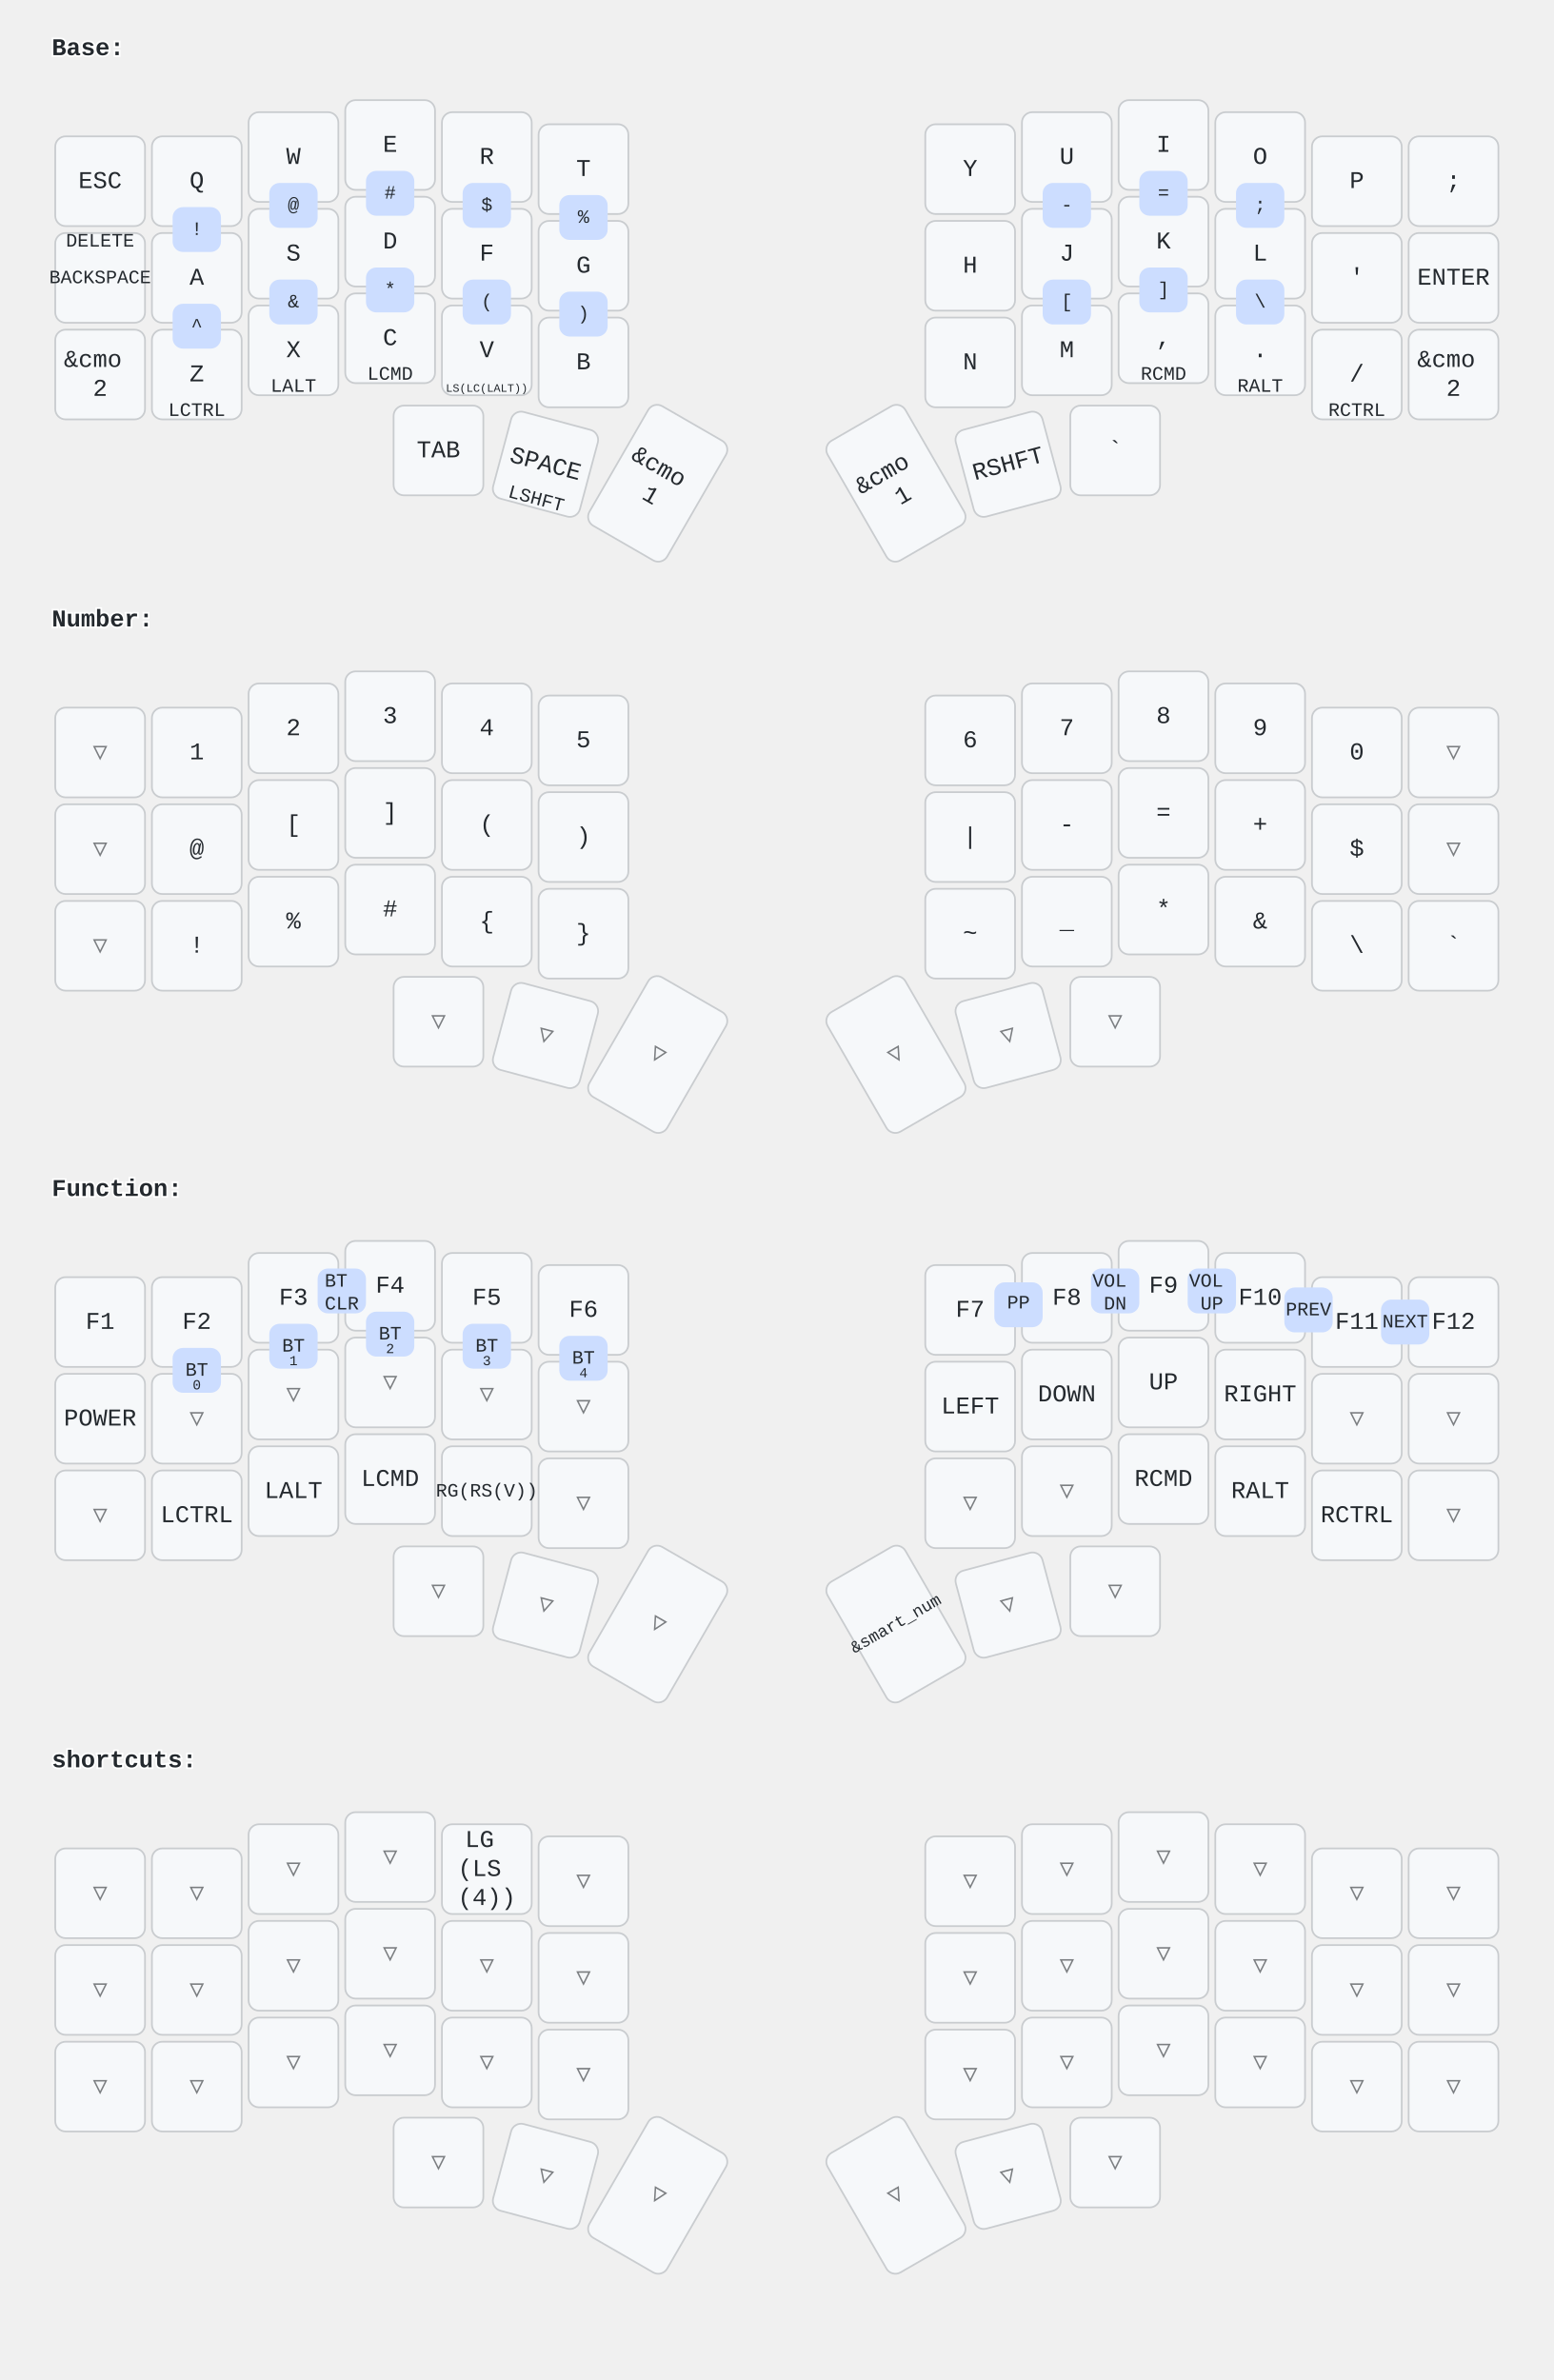
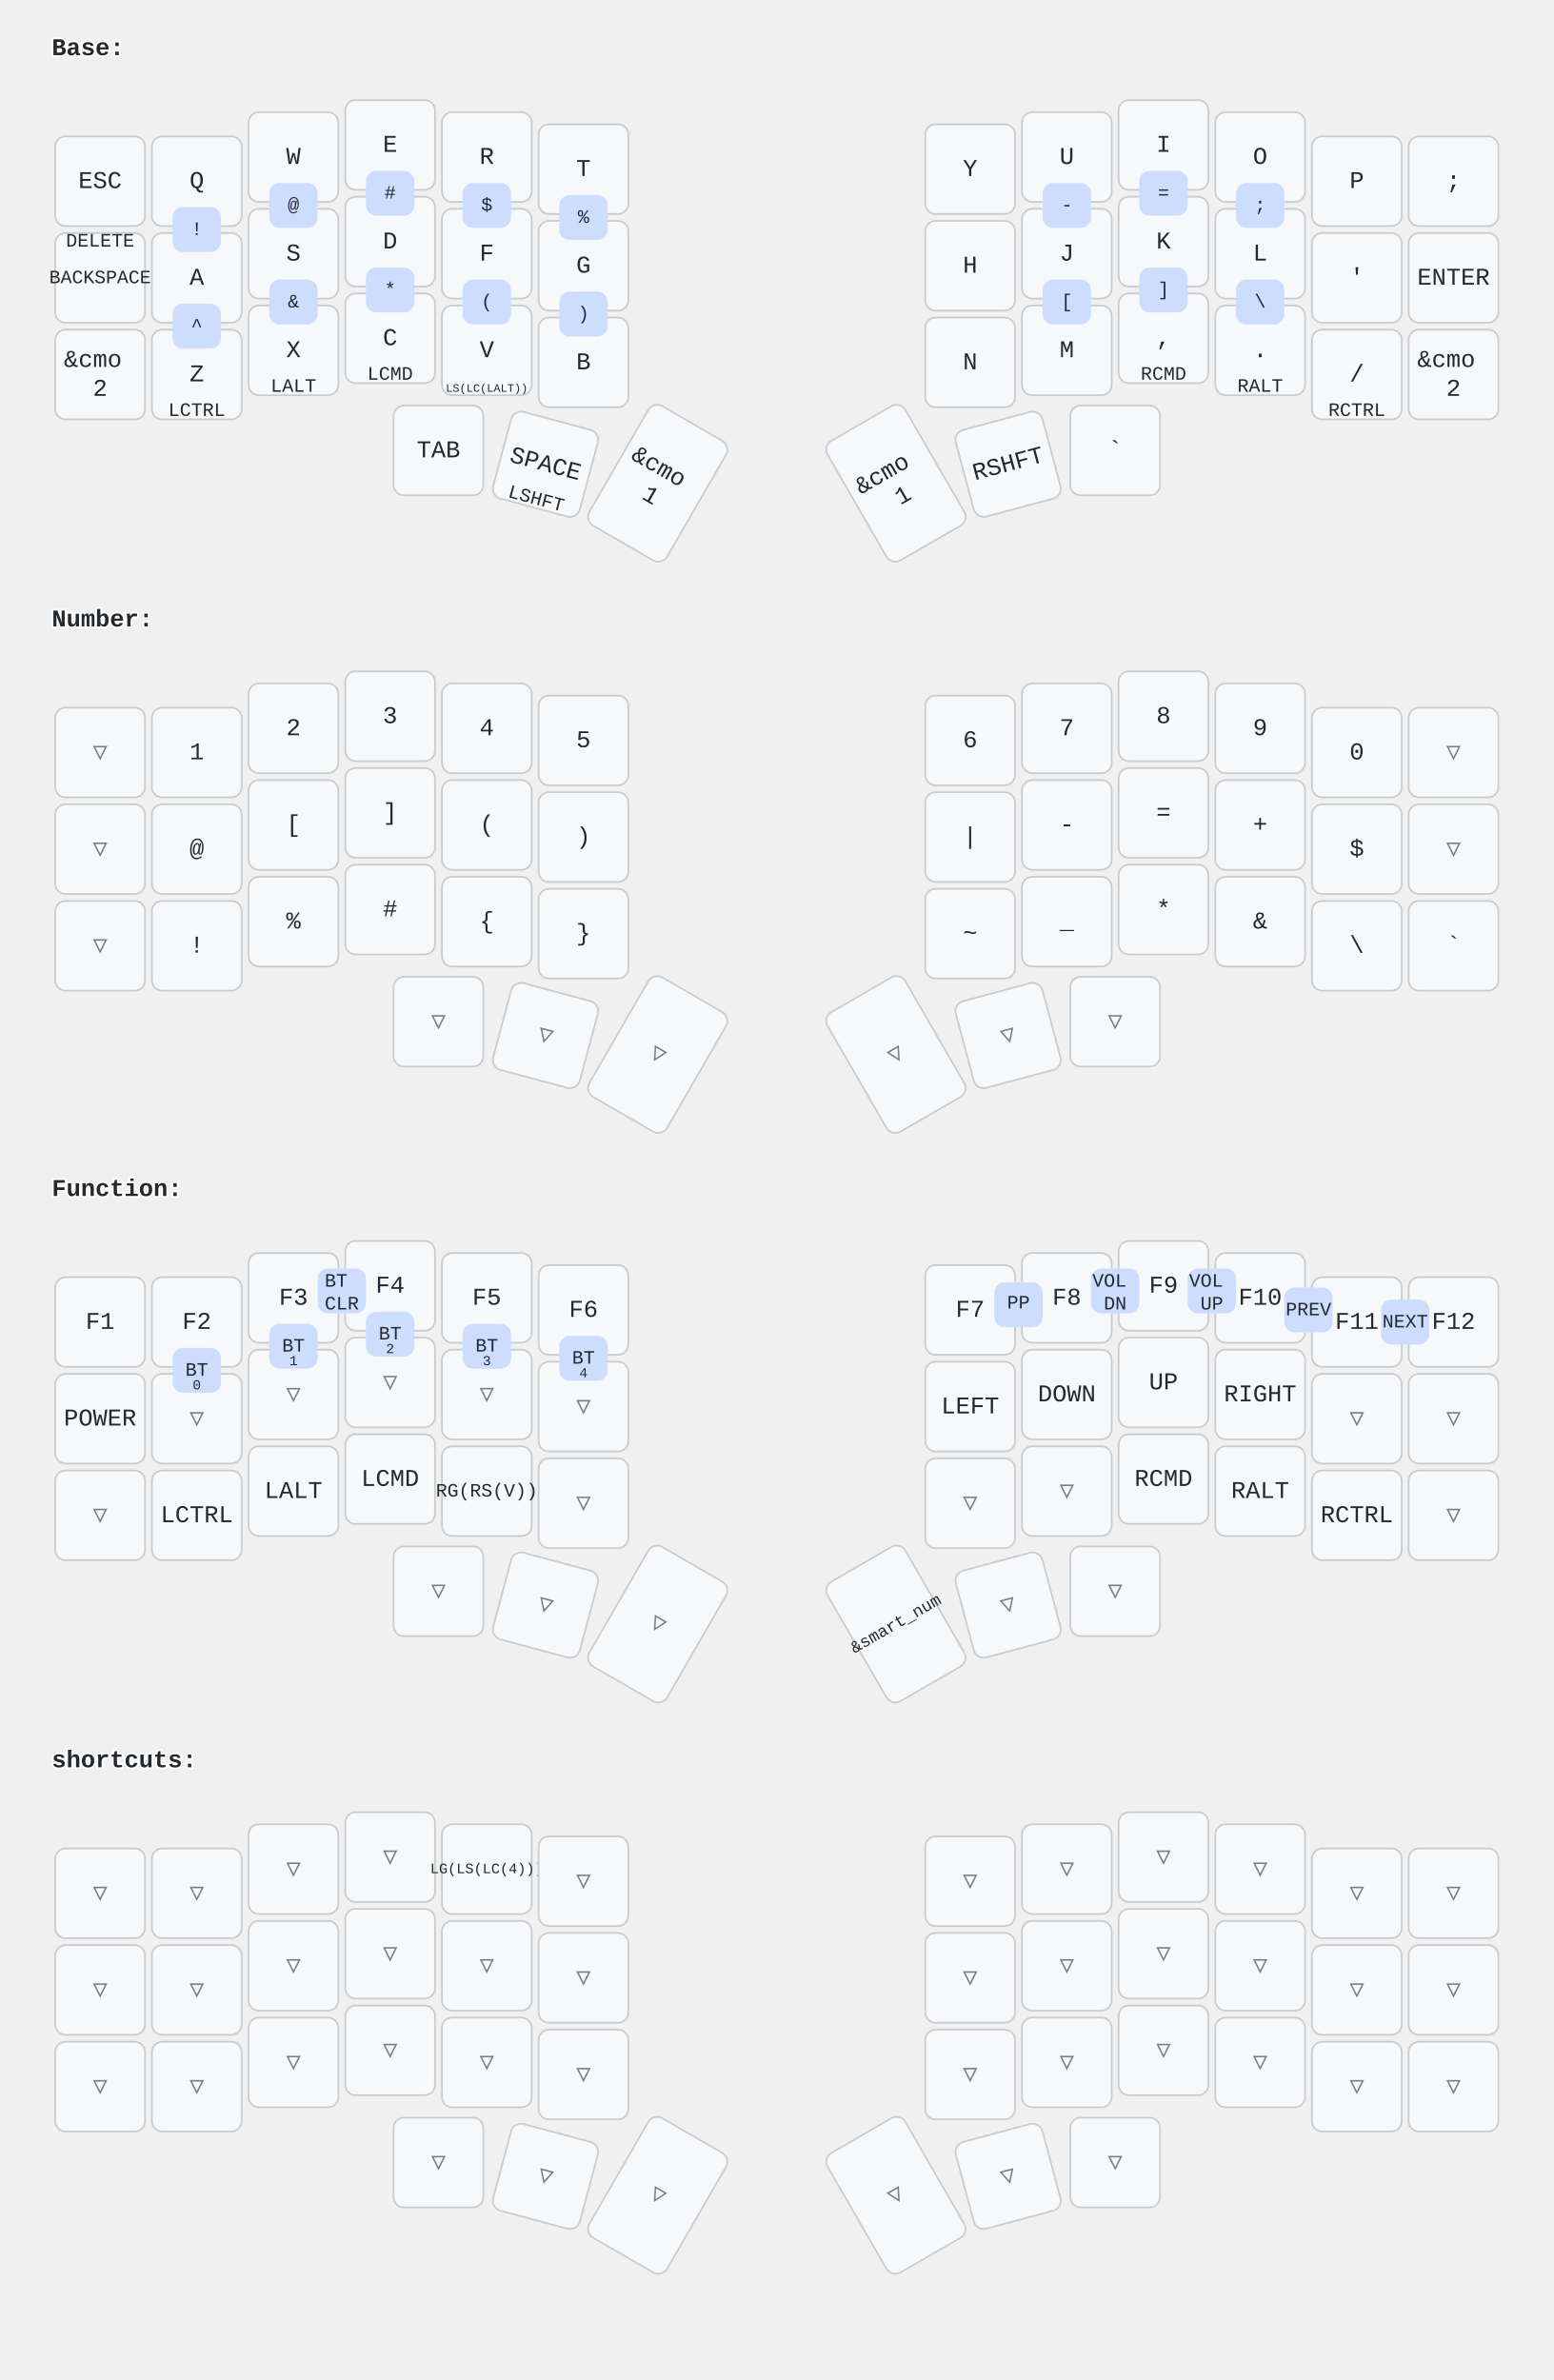
<svg xmlns="http://www.w3.org/2000/svg" width="900" height="1379" viewBox="0 0 900 1379" class="keymap">
  <style>/* inherit to force styles through use tags */
svg path {
    fill: inherit;
}

/* font and background color specifications */
svg.keymap {
    font-family: SFMono-Regular,Consolas,Liberation Mono,Menlo,monospace;
    font-size: 14px;
    font-kerning: normal;
    text-rendering: optimizeLegibility;
    fill: #24292e;
}

/* default key styling */
rect.key {
    fill: #f6f8fa;
    stroke: #c9cccf;
    stroke-width: 1;
}

/* default key side styling, only used is draw_key_sides is set */
rect.side {
    filter: brightness(90%);
}

/* color accent for combo boxes */
rect.combo, rect.combo-separate {
    fill: #cdf;
}

/* color accent for held keys */
rect.held, rect.combo.held {
    fill: #fdd;
}

/* color accent for ghost (optional) keys */
rect.ghost, rect.combo.ghost {
    stroke-dasharray: 4, 4;
    stroke-width: 2;
}

text {
    text-anchor: middle;
    dominant-baseline: middle;
}

/* styling for layer labels */
text.label {
    font-weight: bold;
    text-anchor: start;
    stroke: white;
    stroke-width: 2;
    paint-order: stroke;
}

/* styling for combo tap, and key hold/shifted label text */
text.combo, text.hold, text.shifted {
    font-size: 11px;
}

text.hold {
    text-anchor: middle;
    dominant-baseline: auto;
}

text.shifted {
    text-anchor: middle;
    dominant-baseline: hanging;
}

/* styling for hold/shifted label text in combo box */
text.combo.hold, text.combo.shifted {
    font-size: 8px;
}

/* lighter symbol for transparent keys */
text.trans {
    fill: #7b7e81;
}

/* styling for combo dendrons */
path.combo {
    stroke-width: 1;
    stroke: gray;
    fill: none;
}

/* Start Tabler Icons Cleanup */
/* cannot use height/width with glyphs */
.icon-tabler &gt; path {
    fill: inherit;
    stroke: inherit;
    stroke-width: 2;
}
/* hide tabler's default box */
.icon-tabler &gt; path[stroke="none"][fill="none"] {
    visibility: hidden;
}
/* End Tabler Icons Cleanup */
</style>
  <g transform="translate(30, 0)" class="layer-Base">
    <text x="0" y="28" class="label">Base:</text>
    <g transform="translate(0, 56)">
      <g transform="translate(28, 49)" class="key keypos-0">
        <rect rx="6" ry="6" x="-26" y="-26" width="52" height="52" class="key" />
        <text x="0" y="0" class="key tap">ESC</text>
      </g>
      <g transform="translate(84, 49)" class="key keypos-1">
        <rect rx="6" ry="6" x="-26" y="-26" width="52" height="52" class="key" />
        <text x="0" y="0" class="key tap">Q</text>
      </g>
      <g transform="translate(140, 35)" class="key keypos-2">
        <rect rx="6" ry="6" x="-26" y="-26" width="52" height="52" class="key" />
        <text x="0" y="0" class="key tap">W</text>
      </g>
      <g transform="translate(196, 28)" class="key keypos-3">
        <rect rx="6" ry="6" x="-26" y="-26" width="52" height="52" class="key" />
        <text x="0" y="0" class="key tap">E</text>
      </g>
      <g transform="translate(252, 35)" class="key keypos-4">
        <rect rx="6" ry="6" x="-26" y="-26" width="52" height="52" class="key" />
        <text x="0" y="0" class="key tap">R</text>
      </g>
      <g transform="translate(308, 42)" class="key keypos-5">
        <rect rx="6" ry="6" x="-26" y="-26" width="52" height="52" class="key" />
        <text x="0" y="0" class="key tap">T</text>
      </g>
      <g transform="translate(532, 42)" class="key keypos-6">
        <rect rx="6" ry="6" x="-26" y="-26" width="52" height="52" class="key" />
        <text x="0" y="0" class="key tap">Y</text>
      </g>
      <g transform="translate(588, 35)" class="key keypos-7">
        <rect rx="6" ry="6" x="-26" y="-26" width="52" height="52" class="key" />
        <text x="0" y="0" class="key tap">U</text>
      </g>
      <g transform="translate(644, 28)" class="key keypos-8">
        <rect rx="6" ry="6" x="-26" y="-26" width="52" height="52" class="key" />
        <text x="0" y="0" class="key tap">I</text>
      </g>
      <g transform="translate(700, 35)" class="key keypos-9">
        <rect rx="6" ry="6" x="-26" y="-26" width="52" height="52" class="key" />
        <text x="0" y="0" class="key tap">O</text>
      </g>
      <g transform="translate(756, 49)" class="key keypos-10">
        <rect rx="6" ry="6" x="-26" y="-26" width="52" height="52" class="key" />
        <text x="0" y="0" class="key tap">P</text>
      </g>
      <g transform="translate(812, 49)" class="key keypos-11">
        <rect rx="6" ry="6" x="-26" y="-26" width="52" height="52" class="key" />
        <text x="0" y="0" class="key tap">;</text>
      </g>
      <g transform="translate(28, 105)" class="key keypos-12">
        <rect rx="6" ry="6" x="-26" y="-26" width="52" height="52" class="key" />
        <text x="0" y="0" class="key tap">
          <tspan style="font-size: 78%">BACKSPACE</tspan>
        </text>
        <text x="0" y="-24" class="key shifted">DELETE</text>
      </g>
      <g transform="translate(84, 105)" class="key keypos-13">
        <rect rx="6" ry="6" x="-26" y="-26" width="52" height="52" class="key" />
        <text x="0" y="0" class="key tap">A</text>
      </g>
      <g transform="translate(140, 91)" class="key keypos-14">
        <rect rx="6" ry="6" x="-26" y="-26" width="52" height="52" class="key" />
        <text x="0" y="0" class="key tap">S</text>
      </g>
      <g transform="translate(196, 84)" class="key keypos-15">
        <rect rx="6" ry="6" x="-26" y="-26" width="52" height="52" class="key" />
        <text x="0" y="0" class="key tap">D</text>
      </g>
      <g transform="translate(252, 91)" class="key keypos-16">
        <rect rx="6" ry="6" x="-26" y="-26" width="52" height="52" class="key" />
        <text x="0" y="0" class="key tap">F</text>
      </g>
      <g transform="translate(308, 98)" class="key keypos-17">
        <rect rx="6" ry="6" x="-26" y="-26" width="52" height="52" class="key" />
        <text x="0" y="0" class="key tap">G</text>
      </g>
      <g transform="translate(532, 98)" class="key keypos-18">
        <rect rx="6" ry="6" x="-26" y="-26" width="52" height="52" class="key" />
        <text x="0" y="0" class="key tap">H</text>
      </g>
      <g transform="translate(588, 91)" class="key keypos-19">
        <rect rx="6" ry="6" x="-26" y="-26" width="52" height="52" class="key" />
        <text x="0" y="0" class="key tap">J</text>
      </g>
      <g transform="translate(644, 84)" class="key keypos-20">
        <rect rx="6" ry="6" x="-26" y="-26" width="52" height="52" class="key" />
        <text x="0" y="0" class="key tap">K</text>
      </g>
      <g transform="translate(700, 91)" class="key keypos-21">
        <rect rx="6" ry="6" x="-26" y="-26" width="52" height="52" class="key" />
        <text x="0" y="0" class="key tap">L</text>
      </g>
      <g transform="translate(756, 105)" class="key keypos-22">
        <rect rx="6" ry="6" x="-26" y="-26" width="52" height="52" class="key" />
        <text x="0" y="0" class="key tap">'</text>
      </g>
      <g transform="translate(812, 105)" class="key keypos-23">
        <rect rx="6" ry="6" x="-26" y="-26" width="52" height="52" class="key" />
        <text x="0" y="0" class="key tap">ENTER</text>
      </g>
      <g transform="translate(28, 161)" class="key keypos-24">
        <rect rx="6" ry="6" x="-26" y="-26" width="52" height="52" class="key" />
        <text x="0" y="0" class="key tap">
          <tspan x="0" dy="-0.6em">&amp;cmo</tspan>
          <tspan x="0" dy="1.2em">2</tspan>
        </text>
      </g>
      <g transform="translate(84, 161)" class="key keypos-25">
        <rect rx="6" ry="6" x="-26" y="-26" width="52" height="52" class="key" />
        <text x="0" y="0" class="key tap">Z</text>
        <text x="0" y="24" class="key hold">LCTRL</text>
      </g>
      <g transform="translate(140, 147)" class="key keypos-26">
        <rect rx="6" ry="6" x="-26" y="-26" width="52" height="52" class="key" />
        <text x="0" y="0" class="key tap">X</text>
        <text x="0" y="24" class="key hold">LALT</text>
      </g>
      <g transform="translate(196, 140)" class="key keypos-27">
        <rect rx="6" ry="6" x="-26" y="-26" width="52" height="52" class="key" />
        <text x="0" y="0" class="key tap">C</text>
        <text x="0" y="24" class="key hold">LCMD</text>
      </g>
      <g transform="translate(252, 147)" class="key keypos-28">
        <rect rx="6" ry="6" x="-26" y="-26" width="52" height="52" class="key" />
        <text x="0" y="0" class="key tap">V</text>
        <text x="0" y="24" class="key hold">
          <tspan style="font-size: 60%">LS(LC(LALT))</tspan>
        </text>
      </g>
      <g transform="translate(308, 154)" class="key keypos-29">
        <rect rx="6" ry="6" x="-26" y="-26" width="52" height="52" class="key" />
        <text x="0" y="0" class="key tap">B</text>
      </g>
      <g transform="translate(532, 154)" class="key keypos-30">
        <rect rx="6" ry="6" x="-26" y="-26" width="52" height="52" class="key" />
        <text x="0" y="0" class="key tap">N</text>
      </g>
      <g transform="translate(588, 147)" class="key keypos-31">
        <rect rx="6" ry="6" x="-26" y="-26" width="52" height="52" class="key" />
        <text x="0" y="0" class="key tap">M</text>
      </g>
      <g transform="translate(644, 140)" class="key keypos-32">
        <rect rx="6" ry="6" x="-26" y="-26" width="52" height="52" class="key" />
        <text x="0" y="0" class="key tap">,</text>
        <text x="0" y="24" class="key hold">RCMD</text>
      </g>
      <g transform="translate(700, 147)" class="key keypos-33">
        <rect rx="6" ry="6" x="-26" y="-26" width="52" height="52" class="key" />
        <text x="0" y="0" class="key tap">.</text>
        <text x="0" y="24" class="key hold">RALT</text>
      </g>
      <g transform="translate(756, 161)" class="key keypos-34">
        <rect rx="6" ry="6" x="-26" y="-26" width="52" height="52" class="key" />
        <text x="0" y="0" class="key tap">/</text>
        <text x="0" y="24" class="key hold">RCTRL</text>
      </g>
      <g transform="translate(812, 161)" class="key keypos-35">
        <rect rx="6" ry="6" x="-26" y="-26" width="52" height="52" class="key" />
        <text x="0" y="0" class="key tap">
          <tspan x="0" dy="-0.6em">&amp;cmo</tspan>
          <tspan x="0" dy="1.2em">2</tspan>
        </text>
      </g>
      <g transform="translate(224, 205)" class="key keypos-36">
        <rect rx="6" ry="6" x="-26" y="-26" width="52" height="52" class="key" />
        <text x="0" y="0" class="key tap">TAB</text>
      </g>
      <g transform="translate(286, 213) rotate(15.0)" class="key keypos-37">
        <rect rx="6" ry="6" x="-26" y="-26" width="52" height="52" class="key" />
        <text x="0" y="0" class="key tap">SPACE</text>
        <text x="0" y="24" class="key hold">LSHFT</text>
      </g>
      <g transform="translate(351, 224) rotate(30.0)" class="key keypos-38">
        <rect rx="6" ry="6" x="-26" y="-40" width="52" height="80" class="key" />
        <text x="0" y="0" class="key tap">
          <tspan x="0" dy="-0.6em">&amp;cmo</tspan>
          <tspan x="0" dy="1.2em">1</tspan>
        </text>
      </g>
      <g transform="translate(489, 224) rotate(-30.0)" class="key keypos-39">
        <rect rx="6" ry="6" x="-26" y="-40" width="52" height="80" class="key" />
        <text x="0" y="0" class="key tap">
          <tspan x="0" dy="-0.6em">&amp;cmo</tspan>
          <tspan x="0" dy="1.2em">1</tspan>
        </text>
      </g>
      <g transform="translate(554, 213) rotate(-15.0)" class="key keypos-40">
        <rect rx="6" ry="6" x="-26" y="-26" width="52" height="52" class="key" />
        <text x="0" y="0" class="key tap">RSHFT</text>
      </g>
      <g transform="translate(616, 205)" class="key keypos-41">
        <rect rx="6" ry="6" x="-26" y="-26" width="52" height="52" class="key" />
        <text x="0" y="0" class="key tap">`</text>
      </g>
      <g class="combo combopos-0">
        <rect rx="6" ry="6" x="70" y="64" width="28" height="26" class="combo" />
        <text x="84" y="77" class="combo tap">!</text>
      </g>
      <g class="combo combopos-1">
        <rect rx="6" ry="6" x="126" y="50" width="28" height="26" class="combo" />
        <text x="140" y="63" class="combo tap">@</text>
      </g>
      <g class="combo combopos-2">
        <rect rx="6" ry="6" x="182" y="43" width="28" height="26" class="combo" />
        <text x="196" y="56" class="combo tap">#</text>
      </g>
      <g class="combo combopos-3">
        <rect rx="6" ry="6" x="238" y="50" width="28" height="26" class="combo" />
        <text x="252" y="63" class="combo tap">$</text>
      </g>
      <g class="combo combopos-4">
        <rect rx="6" ry="6" x="294" y="57" width="28" height="26" class="combo" />
        <text x="308" y="70" class="combo tap">%</text>
      </g>
      <g class="combo combopos-5">
        <rect rx="6" ry="6" x="70" y="120" width="28" height="26" class="combo" />
        <text x="84" y="133" class="combo tap">^</text>
      </g>
      <g class="combo combopos-6">
        <rect rx="6" ry="6" x="126" y="106" width="28" height="26" class="combo" />
        <text x="140" y="119" class="combo tap">&amp;</text>
      </g>
      <g class="combo combopos-7">
        <rect rx="6" ry="6" x="182" y="99" width="28" height="26" class="combo" />
        <text x="196" y="112" class="combo tap">*</text>
      </g>
      <g class="combo combopos-8">
        <rect rx="6" ry="6" x="238" y="106" width="28" height="26" class="combo" />
        <text x="252" y="119" class="combo tap">(</text>
      </g>
      <g class="combo combopos-9">
        <rect rx="6" ry="6" x="294" y="113" width="28" height="26" class="combo" />
        <text x="308" y="126" class="combo tap">)</text>
      </g>
      <g class="combo combopos-10">
        <rect rx="6" ry="6" x="574" y="50" width="28" height="26" class="combo" />
        <text x="588" y="63" class="combo tap">-</text>
      </g>
      <g class="combo combopos-11">
        <rect rx="6" ry="6" x="630" y="43" width="28" height="26" class="combo" />
        <text x="644" y="56" class="combo tap">=</text>
      </g>
      <g class="combo combopos-12">
        <rect rx="6" ry="6" x="686" y="50" width="28" height="26" class="combo" />
        <text x="700" y="63" class="combo tap">;</text>
      </g>
      <g class="combo combopos-13">
        <rect rx="6" ry="6" x="574" y="106" width="28" height="26" class="combo" />
        <text x="588" y="119" class="combo tap">[</text>
      </g>
      <g class="combo combopos-14">
        <rect rx="6" ry="6" x="630" y="99" width="28" height="26" class="combo" />
        <text x="644" y="112" class="combo tap">]</text>
      </g>
      <g class="combo combopos-15">
        <rect rx="6" ry="6" x="686" y="106" width="28" height="26" class="combo" />
        <text x="700" y="119" class="combo tap">\</text>
      </g>
    </g>
  </g>
  <g transform="translate(30, 331)" class="layer-Number">
    <text x="0" y="28" class="label">Number:</text>
    <g transform="translate(0, 56)">
      <g transform="translate(28, 49)" class="key trans keypos-0">
        <rect rx="6" ry="6" x="-26" y="-26" width="52" height="52" class="key trans" />
        <text x="0" y="0" class="key trans tap">▽</text>
      </g>
      <g transform="translate(84, 49)" class="key keypos-1">
        <rect rx="6" ry="6" x="-26" y="-26" width="52" height="52" class="key" />
        <text x="0" y="0" class="key tap">1</text>
      </g>
      <g transform="translate(140, 35)" class="key keypos-2">
        <rect rx="6" ry="6" x="-26" y="-26" width="52" height="52" class="key" />
        <text x="0" y="0" class="key tap">2</text>
      </g>
      <g transform="translate(196, 28)" class="key keypos-3">
        <rect rx="6" ry="6" x="-26" y="-26" width="52" height="52" class="key" />
        <text x="0" y="0" class="key tap">3</text>
      </g>
      <g transform="translate(252, 35)" class="key keypos-4">
        <rect rx="6" ry="6" x="-26" y="-26" width="52" height="52" class="key" />
        <text x="0" y="0" class="key tap">4</text>
      </g>
      <g transform="translate(308, 42)" class="key keypos-5">
        <rect rx="6" ry="6" x="-26" y="-26" width="52" height="52" class="key" />
        <text x="0" y="0" class="key tap">5</text>
      </g>
      <g transform="translate(532, 42)" class="key keypos-6">
        <rect rx="6" ry="6" x="-26" y="-26" width="52" height="52" class="key" />
        <text x="0" y="0" class="key tap">6</text>
      </g>
      <g transform="translate(588, 35)" class="key keypos-7">
        <rect rx="6" ry="6" x="-26" y="-26" width="52" height="52" class="key" />
        <text x="0" y="0" class="key tap">7</text>
      </g>
      <g transform="translate(644, 28)" class="key keypos-8">
        <rect rx="6" ry="6" x="-26" y="-26" width="52" height="52" class="key" />
        <text x="0" y="0" class="key tap">8</text>
      </g>
      <g transform="translate(700, 35)" class="key keypos-9">
        <rect rx="6" ry="6" x="-26" y="-26" width="52" height="52" class="key" />
        <text x="0" y="0" class="key tap">9</text>
      </g>
      <g transform="translate(756, 49)" class="key keypos-10">
        <rect rx="6" ry="6" x="-26" y="-26" width="52" height="52" class="key" />
        <text x="0" y="0" class="key tap">0</text>
      </g>
      <g transform="translate(812, 49)" class="key trans keypos-11">
        <rect rx="6" ry="6" x="-26" y="-26" width="52" height="52" class="key trans" />
        <text x="0" y="0" class="key trans tap">▽</text>
      </g>
      <g transform="translate(28, 105)" class="key trans keypos-12">
        <rect rx="6" ry="6" x="-26" y="-26" width="52" height="52" class="key trans" />
        <text x="0" y="0" class="key trans tap">▽</text>
      </g>
      <g transform="translate(84, 105)" class="key keypos-13">
        <rect rx="6" ry="6" x="-26" y="-26" width="52" height="52" class="key" />
        <text x="0" y="0" class="key tap">@</text>
      </g>
      <g transform="translate(140, 91)" class="key keypos-14">
        <rect rx="6" ry="6" x="-26" y="-26" width="52" height="52" class="key" />
        <text x="0" y="0" class="key tap">[</text>
      </g>
      <g transform="translate(196, 84)" class="key keypos-15">
        <rect rx="6" ry="6" x="-26" y="-26" width="52" height="52" class="key" />
        <text x="0" y="0" class="key tap">]</text>
      </g>
      <g transform="translate(252, 91)" class="key keypos-16">
        <rect rx="6" ry="6" x="-26" y="-26" width="52" height="52" class="key" />
        <text x="0" y="0" class="key tap">(</text>
      </g>
      <g transform="translate(308, 98)" class="key keypos-17">
        <rect rx="6" ry="6" x="-26" y="-26" width="52" height="52" class="key" />
        <text x="0" y="0" class="key tap">)</text>
      </g>
      <g transform="translate(532, 98)" class="key keypos-18">
        <rect rx="6" ry="6" x="-26" y="-26" width="52" height="52" class="key" />
        <text x="0" y="0" class="key tap">|</text>
      </g>
      <g transform="translate(588, 91)" class="key keypos-19">
        <rect rx="6" ry="6" x="-26" y="-26" width="52" height="52" class="key" />
        <text x="0" y="0" class="key tap">-</text>
      </g>
      <g transform="translate(644, 84)" class="key keypos-20">
        <rect rx="6" ry="6" x="-26" y="-26" width="52" height="52" class="key" />
        <text x="0" y="0" class="key tap">=</text>
      </g>
      <g transform="translate(700, 91)" class="key keypos-21">
        <rect rx="6" ry="6" x="-26" y="-26" width="52" height="52" class="key" />
        <text x="0" y="0" class="key tap">+</text>
      </g>
      <g transform="translate(756, 105)" class="key keypos-22">
        <rect rx="6" ry="6" x="-26" y="-26" width="52" height="52" class="key" />
        <text x="0" y="0" class="key tap">$</text>
      </g>
      <g transform="translate(812, 105)" class="key trans keypos-23">
        <rect rx="6" ry="6" x="-26" y="-26" width="52" height="52" class="key trans" />
        <text x="0" y="0" class="key trans tap">▽</text>
      </g>
      <g transform="translate(28, 161)" class="key trans keypos-24">
        <rect rx="6" ry="6" x="-26" y="-26" width="52" height="52" class="key trans" />
        <text x="0" y="0" class="key trans tap">▽</text>
      </g>
      <g transform="translate(84, 161)" class="key keypos-25">
        <rect rx="6" ry="6" x="-26" y="-26" width="52" height="52" class="key" />
        <text x="0" y="0" class="key tap">!</text>
      </g>
      <g transform="translate(140, 147)" class="key keypos-26">
        <rect rx="6" ry="6" x="-26" y="-26" width="52" height="52" class="key" />
        <text x="0" y="0" class="key tap">%</text>
      </g>
      <g transform="translate(196, 140)" class="key keypos-27">
        <rect rx="6" ry="6" x="-26" y="-26" width="52" height="52" class="key" />
        <text x="0" y="0" class="key tap">#</text>
      </g>
      <g transform="translate(252, 147)" class="key keypos-28">
        <rect rx="6" ry="6" x="-26" y="-26" width="52" height="52" class="key" />
        <text x="0" y="0" class="key tap">{</text>
      </g>
      <g transform="translate(308, 154)" class="key keypos-29">
        <rect rx="6" ry="6" x="-26" y="-26" width="52" height="52" class="key" />
        <text x="0" y="0" class="key tap">}</text>
      </g>
      <g transform="translate(532, 154)" class="key keypos-30">
        <rect rx="6" ry="6" x="-26" y="-26" width="52" height="52" class="key" />
        <text x="0" y="0" class="key tap">~</text>
      </g>
      <g transform="translate(588, 147)" class="key keypos-31">
        <rect rx="6" ry="6" x="-26" y="-26" width="52" height="52" class="key" />
        <text x="0" y="0" class="key tap">_</text>
      </g>
      <g transform="translate(644, 140)" class="key keypos-32">
        <rect rx="6" ry="6" x="-26" y="-26" width="52" height="52" class="key" />
        <text x="0" y="0" class="key tap">*</text>
      </g>
      <g transform="translate(700, 147)" class="key keypos-33">
        <rect rx="6" ry="6" x="-26" y="-26" width="52" height="52" class="key" />
        <text x="0" y="0" class="key tap">&amp;</text>
      </g>
      <g transform="translate(756, 161)" class="key keypos-34">
        <rect rx="6" ry="6" x="-26" y="-26" width="52" height="52" class="key" />
        <text x="0" y="0" class="key tap">\</text>
      </g>
      <g transform="translate(812, 161)" class="key keypos-35">
        <rect rx="6" ry="6" x="-26" y="-26" width="52" height="52" class="key" />
        <text x="0" y="0" class="key tap">`</text>
      </g>
      <g transform="translate(224, 205)" class="key trans keypos-36">
        <rect rx="6" ry="6" x="-26" y="-26" width="52" height="52" class="key trans" />
        <text x="0" y="0" class="key trans tap">▽</text>
      </g>
      <g transform="translate(286, 213) rotate(15.0)" class="key trans keypos-37">
        <rect rx="6" ry="6" x="-26" y="-26" width="52" height="52" class="key trans" />
        <text x="0" y="0" class="key trans tap">▽</text>
      </g>
      <g transform="translate(351, 224) rotate(30.0)" class="key trans keypos-38">
        <rect rx="6" ry="6" x="-26" y="-40" width="52" height="80" class="key trans" />
        <text x="0" y="0" class="key trans tap">▽</text>
      </g>
      <g transform="translate(489, 224) rotate(-30.0)" class="key trans keypos-39">
        <rect rx="6" ry="6" x="-26" y="-40" width="52" height="80" class="key trans" />
        <text x="0" y="0" class="key trans tap">▽</text>
      </g>
      <g transform="translate(554, 213) rotate(-15.0)" class="key trans keypos-40">
        <rect rx="6" ry="6" x="-26" y="-26" width="52" height="52" class="key trans" />
        <text x="0" y="0" class="key trans tap">▽</text>
      </g>
      <g transform="translate(616, 205)" class="key trans keypos-41">
        <rect rx="6" ry="6" x="-26" y="-26" width="52" height="52" class="key trans" />
        <text x="0" y="0" class="key trans tap">▽</text>
      </g>
    </g>
  </g>
  <g transform="translate(30, 661)" class="layer-Function">
    <text x="0" y="28" class="label">Function:</text>
    <g transform="translate(0, 56)">
      <g transform="translate(28, 49)" class="key keypos-0">
        <rect rx="6" ry="6" x="-26" y="-26" width="52" height="52" class="key" />
        <text x="0" y="0" class="key tap">F1</text>
      </g>
      <g transform="translate(84, 49)" class="key keypos-1">
        <rect rx="6" ry="6" x="-26" y="-26" width="52" height="52" class="key" />
        <text x="0" y="0" class="key tap">F2</text>
      </g>
      <g transform="translate(140, 35)" class="key keypos-2">
        <rect rx="6" ry="6" x="-26" y="-26" width="52" height="52" class="key" />
        <text x="0" y="0" class="key tap">F3</text>
      </g>
      <g transform="translate(196, 28)" class="key keypos-3">
        <rect rx="6" ry="6" x="-26" y="-26" width="52" height="52" class="key" />
        <text x="0" y="0" class="key tap">F4</text>
      </g>
      <g transform="translate(252, 35)" class="key keypos-4">
        <rect rx="6" ry="6" x="-26" y="-26" width="52" height="52" class="key" />
        <text x="0" y="0" class="key tap">F5</text>
      </g>
      <g transform="translate(308, 42)" class="key keypos-5">
        <rect rx="6" ry="6" x="-26" y="-26" width="52" height="52" class="key" />
        <text x="0" y="0" class="key tap">F6</text>
      </g>
      <g transform="translate(532, 42)" class="key keypos-6">
        <rect rx="6" ry="6" x="-26" y="-26" width="52" height="52" class="key" />
        <text x="0" y="0" class="key tap">F7</text>
      </g>
      <g transform="translate(588, 35)" class="key keypos-7">
        <rect rx="6" ry="6" x="-26" y="-26" width="52" height="52" class="key" />
        <text x="0" y="0" class="key tap">F8</text>
      </g>
      <g transform="translate(644, 28)" class="key keypos-8">
        <rect rx="6" ry="6" x="-26" y="-26" width="52" height="52" class="key" />
        <text x="0" y="0" class="key tap">F9</text>
      </g>
      <g transform="translate(700, 35)" class="key keypos-9">
        <rect rx="6" ry="6" x="-26" y="-26" width="52" height="52" class="key" />
        <text x="0" y="0" class="key tap">F10</text>
      </g>
      <g transform="translate(756, 49)" class="key keypos-10">
        <rect rx="6" ry="6" x="-26" y="-26" width="52" height="52" class="key" />
        <text x="0" y="0" class="key tap">F11</text>
      </g>
      <g transform="translate(812, 49)" class="key keypos-11">
        <rect rx="6" ry="6" x="-26" y="-26" width="52" height="52" class="key" />
        <text x="0" y="0" class="key tap">F12</text>
      </g>
      <g transform="translate(28, 105)" class="key keypos-12">
        <rect rx="6" ry="6" x="-26" y="-26" width="52" height="52" class="key" />
        <text x="0" y="0" class="key tap">POWER</text>
      </g>
      <g transform="translate(84, 105)" class="key trans keypos-13">
        <rect rx="6" ry="6" x="-26" y="-26" width="52" height="52" class="key trans" />
        <text x="0" y="0" class="key trans tap">▽</text>
      </g>
      <g transform="translate(140, 91)" class="key trans keypos-14">
        <rect rx="6" ry="6" x="-26" y="-26" width="52" height="52" class="key trans" />
        <text x="0" y="0" class="key trans tap">▽</text>
      </g>
      <g transform="translate(196, 84)" class="key trans keypos-15">
        <rect rx="6" ry="6" x="-26" y="-26" width="52" height="52" class="key trans" />
        <text x="0" y="0" class="key trans tap">▽</text>
      </g>
      <g transform="translate(252, 91)" class="key trans keypos-16">
        <rect rx="6" ry="6" x="-26" y="-26" width="52" height="52" class="key trans" />
        <text x="0" y="0" class="key trans tap">▽</text>
      </g>
      <g transform="translate(308, 98)" class="key trans keypos-17">
        <rect rx="6" ry="6" x="-26" y="-26" width="52" height="52" class="key trans" />
        <text x="0" y="0" class="key trans tap">▽</text>
      </g>
      <g transform="translate(532, 98)" class="key keypos-18">
        <rect rx="6" ry="6" x="-26" y="-26" width="52" height="52" class="key" />
        <text x="0" y="0" class="key tap">LEFT</text>
      </g>
      <g transform="translate(588, 91)" class="key keypos-19">
        <rect rx="6" ry="6" x="-26" y="-26" width="52" height="52" class="key" />
        <text x="0" y="0" class="key tap">DOWN</text>
      </g>
      <g transform="translate(644, 84)" class="key keypos-20">
        <rect rx="6" ry="6" x="-26" y="-26" width="52" height="52" class="key" />
        <text x="0" y="0" class="key tap">UP</text>
      </g>
      <g transform="translate(700, 91)" class="key keypos-21">
        <rect rx="6" ry="6" x="-26" y="-26" width="52" height="52" class="key" />
        <text x="0" y="0" class="key tap">RIGHT</text>
      </g>
      <g transform="translate(756, 105)" class="key trans keypos-22">
        <rect rx="6" ry="6" x="-26" y="-26" width="52" height="52" class="key trans" />
        <text x="0" y="0" class="key trans tap">▽</text>
      </g>
      <g transform="translate(812, 105)" class="key trans keypos-23">
        <rect rx="6" ry="6" x="-26" y="-26" width="52" height="52" class="key trans" />
        <text x="0" y="0" class="key trans tap">▽</text>
      </g>
      <g transform="translate(28, 161)" class="key trans keypos-24">
        <rect rx="6" ry="6" x="-26" y="-26" width="52" height="52" class="key trans" />
        <text x="0" y="0" class="key trans tap">▽</text>
      </g>
      <g transform="translate(84, 161)" class="key keypos-25">
        <rect rx="6" ry="6" x="-26" y="-26" width="52" height="52" class="key" />
        <text x="0" y="0" class="key tap">LCTRL</text>
      </g>
      <g transform="translate(140, 147)" class="key keypos-26">
        <rect rx="6" ry="6" x="-26" y="-26" width="52" height="52" class="key" />
        <text x="0" y="0" class="key tap">LALT</text>
      </g>
      <g transform="translate(196, 140)" class="key keypos-27">
        <rect rx="6" ry="6" x="-26" y="-26" width="52" height="52" class="key" />
        <text x="0" y="0" class="key tap">LCMD</text>
      </g>
      <g transform="translate(252, 147)" class="key keypos-28">
        <rect rx="6" ry="6" x="-26" y="-26" width="52" height="52" class="key" />
        <text x="0" y="0" class="key tap">
          <tspan style="font-size: 78%">RG(RS(V))</tspan>
        </text>
      </g>
      <g transform="translate(308, 154)" class="key trans keypos-29">
        <rect rx="6" ry="6" x="-26" y="-26" width="52" height="52" class="key trans" />
        <text x="0" y="0" class="key trans tap">▽</text>
      </g>
      <g transform="translate(532, 154)" class="key trans keypos-30">
        <rect rx="6" ry="6" x="-26" y="-26" width="52" height="52" class="key trans" />
        <text x="0" y="0" class="key trans tap">▽</text>
      </g>
      <g transform="translate(588, 147)" class="key trans keypos-31">
        <rect rx="6" ry="6" x="-26" y="-26" width="52" height="52" class="key trans" />
        <text x="0" y="0" class="key trans tap">▽</text>
      </g>
      <g transform="translate(644, 140)" class="key keypos-32">
        <rect rx="6" ry="6" x="-26" y="-26" width="52" height="52" class="key" />
        <text x="0" y="0" class="key tap">RCMD</text>
      </g>
      <g transform="translate(700, 147)" class="key keypos-33">
        <rect rx="6" ry="6" x="-26" y="-26" width="52" height="52" class="key" />
        <text x="0" y="0" class="key tap">RALT</text>
      </g>
      <g transform="translate(756, 161)" class="key keypos-34">
        <rect rx="6" ry="6" x="-26" y="-26" width="52" height="52" class="key" />
        <text x="0" y="0" class="key tap">RCTRL</text>
      </g>
      <g transform="translate(812, 161)" class="key trans keypos-35">
        <rect rx="6" ry="6" x="-26" y="-26" width="52" height="52" class="key trans" />
        <text x="0" y="0" class="key trans tap">▽</text>
      </g>
      <g transform="translate(224, 205)" class="key trans keypos-36">
        <rect rx="6" ry="6" x="-26" y="-26" width="52" height="52" class="key trans" />
        <text x="0" y="0" class="key trans tap">▽</text>
      </g>
      <g transform="translate(286, 213) rotate(15.0)" class="key trans keypos-37">
        <rect rx="6" ry="6" x="-26" y="-26" width="52" height="52" class="key trans" />
        <text x="0" y="0" class="key trans tap">▽</text>
      </g>
      <g transform="translate(351, 224) rotate(30.0)" class="key trans keypos-38">
        <rect rx="6" ry="6" x="-26" y="-40" width="52" height="80" class="key trans" />
        <text x="0" y="0" class="key trans tap">▽</text>
      </g>
      <g transform="translate(489, 224) rotate(-30.0)" class="key keypos-39">
        <rect rx="6" ry="6" x="-26" y="-40" width="52" height="80" class="key" />
        <text x="0" y="0" class="key tap">
          <tspan style="font-size: 70%">&amp;smart_num</tspan>
        </text>
      </g>
      <g transform="translate(554, 213) rotate(-15.0)" class="key trans keypos-40">
        <rect rx="6" ry="6" x="-26" y="-26" width="52" height="52" class="key trans" />
        <text x="0" y="0" class="key trans tap">▽</text>
      </g>
      <g transform="translate(616, 205)" class="key trans keypos-41">
        <rect rx="6" ry="6" x="-26" y="-26" width="52" height="52" class="key trans" />
        <text x="0" y="0" class="key trans tap">▽</text>
      </g>
      <g class="combo combopos-0">
        <rect rx="6" ry="6" x="70" y="64" width="28" height="26" class="combo" />
        <text x="84" y="77" class="combo tap">BT</text>
        <text x="84" y="88" class="combo hold">0</text>
      </g>
      <g class="combo combopos-1">
        <rect rx="6" ry="6" x="126" y="50" width="28" height="26" class="combo" />
        <text x="140" y="63" class="combo tap">BT</text>
        <text x="140" y="74" class="combo hold">1</text>
      </g>
      <g class="combo combopos-2">
        <rect rx="6" ry="6" x="182" y="43" width="28" height="26" class="combo" />
        <text x="196" y="56" class="combo tap">BT</text>
        <text x="196" y="67" class="combo hold">2</text>
      </g>
      <g class="combo combopos-3">
        <rect rx="6" ry="6" x="238" y="50" width="28" height="26" class="combo" />
        <text x="252" y="63" class="combo tap">BT</text>
        <text x="252" y="74" class="combo hold">3</text>
      </g>
      <g class="combo combopos-4">
        <rect rx="6" ry="6" x="294" y="57" width="28" height="26" class="combo" />
        <text x="308" y="70" class="combo tap">BT</text>
        <text x="308" y="81" class="combo hold">4</text>
      </g>
      <g class="combo combopos-5">
        <rect rx="6" ry="6" x="154" y="18" width="28" height="26" class="combo" />
        <text x="168" y="32" class="combo tap">
          <tspan x="168" dy="-0.6em">BT</tspan>
          <tspan x="168" dy="1.2em">CLR</tspan>
        </text>
      </g>
      <g class="combo combopos-6">
        <rect rx="6" ry="6" x="546" y="26" width="28" height="26" class="combo" />
        <text x="560" y="38" class="combo tap">PP</text>
      </g>
      <g class="combo combopos-7">
        <rect rx="6" ry="6" x="602" y="18" width="28" height="26" class="combo" />
        <text x="616" y="32" class="combo tap">
          <tspan x="616" dy="-0.6em">VOL</tspan>
          <tspan x="616" dy="1.2em">DN</tspan>
        </text>
      </g>
      <g class="combo combopos-8">
        <rect rx="6" ry="6" x="658" y="18" width="28" height="26" class="combo" />
        <text x="672" y="32" class="combo tap">
          <tspan x="672" dy="-0.6em">VOL</tspan>
          <tspan x="672" dy="1.2em">UP</tspan>
        </text>
      </g>
      <g class="combo combopos-9">
        <rect rx="6" ry="6" x="714" y="29" width="28" height="26" class="combo" />
        <text x="728" y="42" class="combo tap">PREV</text>
      </g>
      <g class="combo combopos-10">
        <rect rx="6" ry="6" x="770" y="36" width="28" height="26" class="combo" />
        <text x="784" y="49" class="combo tap">NEXT</text>
      </g>
    </g>
  </g>
  <g transform="translate(30, 992)" class="layer-shortcuts">
    <text x="0" y="28" class="label">shortcuts:</text>
    <g transform="translate(0, 56)">
      <g transform="translate(28, 49)" class="key trans keypos-0">
        <rect rx="6" ry="6" x="-26" y="-26" width="52" height="52" class="key trans" />
        <text x="0" y="0" class="key trans tap">▽</text>
      </g>
      <g transform="translate(84, 49)" class="key trans keypos-1">
        <rect rx="6" ry="6" x="-26" y="-26" width="52" height="52" class="key trans" />
        <text x="0" y="0" class="key trans tap">▽</text>
      </g>
      <g transform="translate(140, 35)" class="key trans keypos-2">
        <rect rx="6" ry="6" x="-26" y="-26" width="52" height="52" class="key trans" />
        <text x="0" y="0" class="key trans tap">▽</text>
      </g>
      <g transform="translate(196, 28)" class="key trans keypos-3">
        <rect rx="6" ry="6" x="-26" y="-26" width="52" height="52" class="key trans" />
        <text x="0" y="0" class="key trans tap">▽</text>
      </g>
      <g transform="translate(252, 35)" class="key keypos-4">
        <rect rx="6" ry="6" x="-26" y="-26" width="52" height="52" class="key" />
        <text x="0" y="0" class="key tap">
-           <tspan x="0" dy="-1.2em">LG</tspan>
-           <tspan x="0" dy="1.2em">(LS</tspan>
-           <tspan x="0" dy="1.2em">(4))</tspan>
+           <tspan style="font-size: 60%">LG(LS(LC(4)))</tspan>
        </text>
      </g>
      <g transform="translate(308, 42)" class="key trans keypos-5">
        <rect rx="6" ry="6" x="-26" y="-26" width="52" height="52" class="key trans" />
        <text x="0" y="0" class="key trans tap">▽</text>
      </g>
      <g transform="translate(532, 42)" class="key trans keypos-6">
        <rect rx="6" ry="6" x="-26" y="-26" width="52" height="52" class="key trans" />
        <text x="0" y="0" class="key trans tap">▽</text>
      </g>
      <g transform="translate(588, 35)" class="key trans keypos-7">
        <rect rx="6" ry="6" x="-26" y="-26" width="52" height="52" class="key trans" />
        <text x="0" y="0" class="key trans tap">▽</text>
      </g>
      <g transform="translate(644, 28)" class="key trans keypos-8">
        <rect rx="6" ry="6" x="-26" y="-26" width="52" height="52" class="key trans" />
        <text x="0" y="0" class="key trans tap">▽</text>
      </g>
      <g transform="translate(700, 35)" class="key trans keypos-9">
        <rect rx="6" ry="6" x="-26" y="-26" width="52" height="52" class="key trans" />
        <text x="0" y="0" class="key trans tap">▽</text>
      </g>
      <g transform="translate(756, 49)" class="key trans keypos-10">
        <rect rx="6" ry="6" x="-26" y="-26" width="52" height="52" class="key trans" />
        <text x="0" y="0" class="key trans tap">▽</text>
      </g>
      <g transform="translate(812, 49)" class="key trans keypos-11">
        <rect rx="6" ry="6" x="-26" y="-26" width="52" height="52" class="key trans" />
        <text x="0" y="0" class="key trans tap">▽</text>
      </g>
      <g transform="translate(28, 105)" class="key trans keypos-12">
        <rect rx="6" ry="6" x="-26" y="-26" width="52" height="52" class="key trans" />
        <text x="0" y="0" class="key trans tap">▽</text>
      </g>
      <g transform="translate(84, 105)" class="key trans keypos-13">
        <rect rx="6" ry="6" x="-26" y="-26" width="52" height="52" class="key trans" />
        <text x="0" y="0" class="key trans tap">▽</text>
      </g>
      <g transform="translate(140, 91)" class="key trans keypos-14">
        <rect rx="6" ry="6" x="-26" y="-26" width="52" height="52" class="key trans" />
        <text x="0" y="0" class="key trans tap">▽</text>
      </g>
      <g transform="translate(196, 84)" class="key trans keypos-15">
        <rect rx="6" ry="6" x="-26" y="-26" width="52" height="52" class="key trans" />
        <text x="0" y="0" class="key trans tap">▽</text>
      </g>
      <g transform="translate(252, 91)" class="key trans keypos-16">
        <rect rx="6" ry="6" x="-26" y="-26" width="52" height="52" class="key trans" />
        <text x="0" y="0" class="key trans tap">▽</text>
      </g>
      <g transform="translate(308, 98)" class="key trans keypos-17">
        <rect rx="6" ry="6" x="-26" y="-26" width="52" height="52" class="key trans" />
        <text x="0" y="0" class="key trans tap">▽</text>
      </g>
      <g transform="translate(532, 98)" class="key trans keypos-18">
        <rect rx="6" ry="6" x="-26" y="-26" width="52" height="52" class="key trans" />
        <text x="0" y="0" class="key trans tap">▽</text>
      </g>
      <g transform="translate(588, 91)" class="key trans keypos-19">
        <rect rx="6" ry="6" x="-26" y="-26" width="52" height="52" class="key trans" />
        <text x="0" y="0" class="key trans tap">▽</text>
      </g>
      <g transform="translate(644, 84)" class="key trans keypos-20">
        <rect rx="6" ry="6" x="-26" y="-26" width="52" height="52" class="key trans" />
        <text x="0" y="0" class="key trans tap">▽</text>
      </g>
      <g transform="translate(700, 91)" class="key trans keypos-21">
        <rect rx="6" ry="6" x="-26" y="-26" width="52" height="52" class="key trans" />
        <text x="0" y="0" class="key trans tap">▽</text>
      </g>
      <g transform="translate(756, 105)" class="key trans keypos-22">
        <rect rx="6" ry="6" x="-26" y="-26" width="52" height="52" class="key trans" />
        <text x="0" y="0" class="key trans tap">▽</text>
      </g>
      <g transform="translate(812, 105)" class="key trans keypos-23">
        <rect rx="6" ry="6" x="-26" y="-26" width="52" height="52" class="key trans" />
        <text x="0" y="0" class="key trans tap">▽</text>
      </g>
      <g transform="translate(28, 161)" class="key trans keypos-24">
        <rect rx="6" ry="6" x="-26" y="-26" width="52" height="52" class="key trans" />
        <text x="0" y="0" class="key trans tap">▽</text>
      </g>
      <g transform="translate(84, 161)" class="key trans keypos-25">
        <rect rx="6" ry="6" x="-26" y="-26" width="52" height="52" class="key trans" />
        <text x="0" y="0" class="key trans tap">▽</text>
      </g>
      <g transform="translate(140, 147)" class="key trans keypos-26">
        <rect rx="6" ry="6" x="-26" y="-26" width="52" height="52" class="key trans" />
        <text x="0" y="0" class="key trans tap">▽</text>
      </g>
      <g transform="translate(196, 140)" class="key trans keypos-27">
        <rect rx="6" ry="6" x="-26" y="-26" width="52" height="52" class="key trans" />
        <text x="0" y="0" class="key trans tap">▽</text>
      </g>
      <g transform="translate(252, 147)" class="key trans keypos-28">
        <rect rx="6" ry="6" x="-26" y="-26" width="52" height="52" class="key trans" />
        <text x="0" y="0" class="key trans tap">▽</text>
      </g>
      <g transform="translate(308, 154)" class="key trans keypos-29">
        <rect rx="6" ry="6" x="-26" y="-26" width="52" height="52" class="key trans" />
        <text x="0" y="0" class="key trans tap">▽</text>
      </g>
      <g transform="translate(532, 154)" class="key trans keypos-30">
        <rect rx="6" ry="6" x="-26" y="-26" width="52" height="52" class="key trans" />
        <text x="0" y="0" class="key trans tap">▽</text>
      </g>
      <g transform="translate(588, 147)" class="key trans keypos-31">
        <rect rx="6" ry="6" x="-26" y="-26" width="52" height="52" class="key trans" />
        <text x="0" y="0" class="key trans tap">▽</text>
      </g>
      <g transform="translate(644, 140)" class="key trans keypos-32">
        <rect rx="6" ry="6" x="-26" y="-26" width="52" height="52" class="key trans" />
        <text x="0" y="0" class="key trans tap">▽</text>
      </g>
      <g transform="translate(700, 147)" class="key trans keypos-33">
        <rect rx="6" ry="6" x="-26" y="-26" width="52" height="52" class="key trans" />
        <text x="0" y="0" class="key trans tap">▽</text>
      </g>
      <g transform="translate(756, 161)" class="key trans keypos-34">
        <rect rx="6" ry="6" x="-26" y="-26" width="52" height="52" class="key trans" />
        <text x="0" y="0" class="key trans tap">▽</text>
      </g>
      <g transform="translate(812, 161)" class="key trans keypos-35">
        <rect rx="6" ry="6" x="-26" y="-26" width="52" height="52" class="key trans" />
        <text x="0" y="0" class="key trans tap">▽</text>
      </g>
      <g transform="translate(224, 205)" class="key trans keypos-36">
        <rect rx="6" ry="6" x="-26" y="-26" width="52" height="52" class="key trans" />
        <text x="0" y="0" class="key trans tap">▽</text>
      </g>
      <g transform="translate(286, 213) rotate(15.0)" class="key trans keypos-37">
        <rect rx="6" ry="6" x="-26" y="-26" width="52" height="52" class="key trans" />
        <text x="0" y="0" class="key trans tap">▽</text>
      </g>
      <g transform="translate(351, 224) rotate(30.0)" class="key trans keypos-38">
        <rect rx="6" ry="6" x="-26" y="-40" width="52" height="80" class="key trans" />
        <text x="0" y="0" class="key trans tap">▽</text>
      </g>
      <g transform="translate(489, 224) rotate(-30.0)" class="key trans keypos-39">
        <rect rx="6" ry="6" x="-26" y="-40" width="52" height="80" class="key trans" />
        <text x="0" y="0" class="key trans tap">▽</text>
      </g>
      <g transform="translate(554, 213) rotate(-15.0)" class="key trans keypos-40">
        <rect rx="6" ry="6" x="-26" y="-26" width="52" height="52" class="key trans" />
        <text x="0" y="0" class="key trans tap">▽</text>
      </g>
      <g transform="translate(616, 205)" class="key trans keypos-41">
        <rect rx="6" ry="6" x="-26" y="-26" width="52" height="52" class="key trans" />
        <text x="0" y="0" class="key trans tap">▽</text>
      </g>
    </g>
  </g>
</svg>
